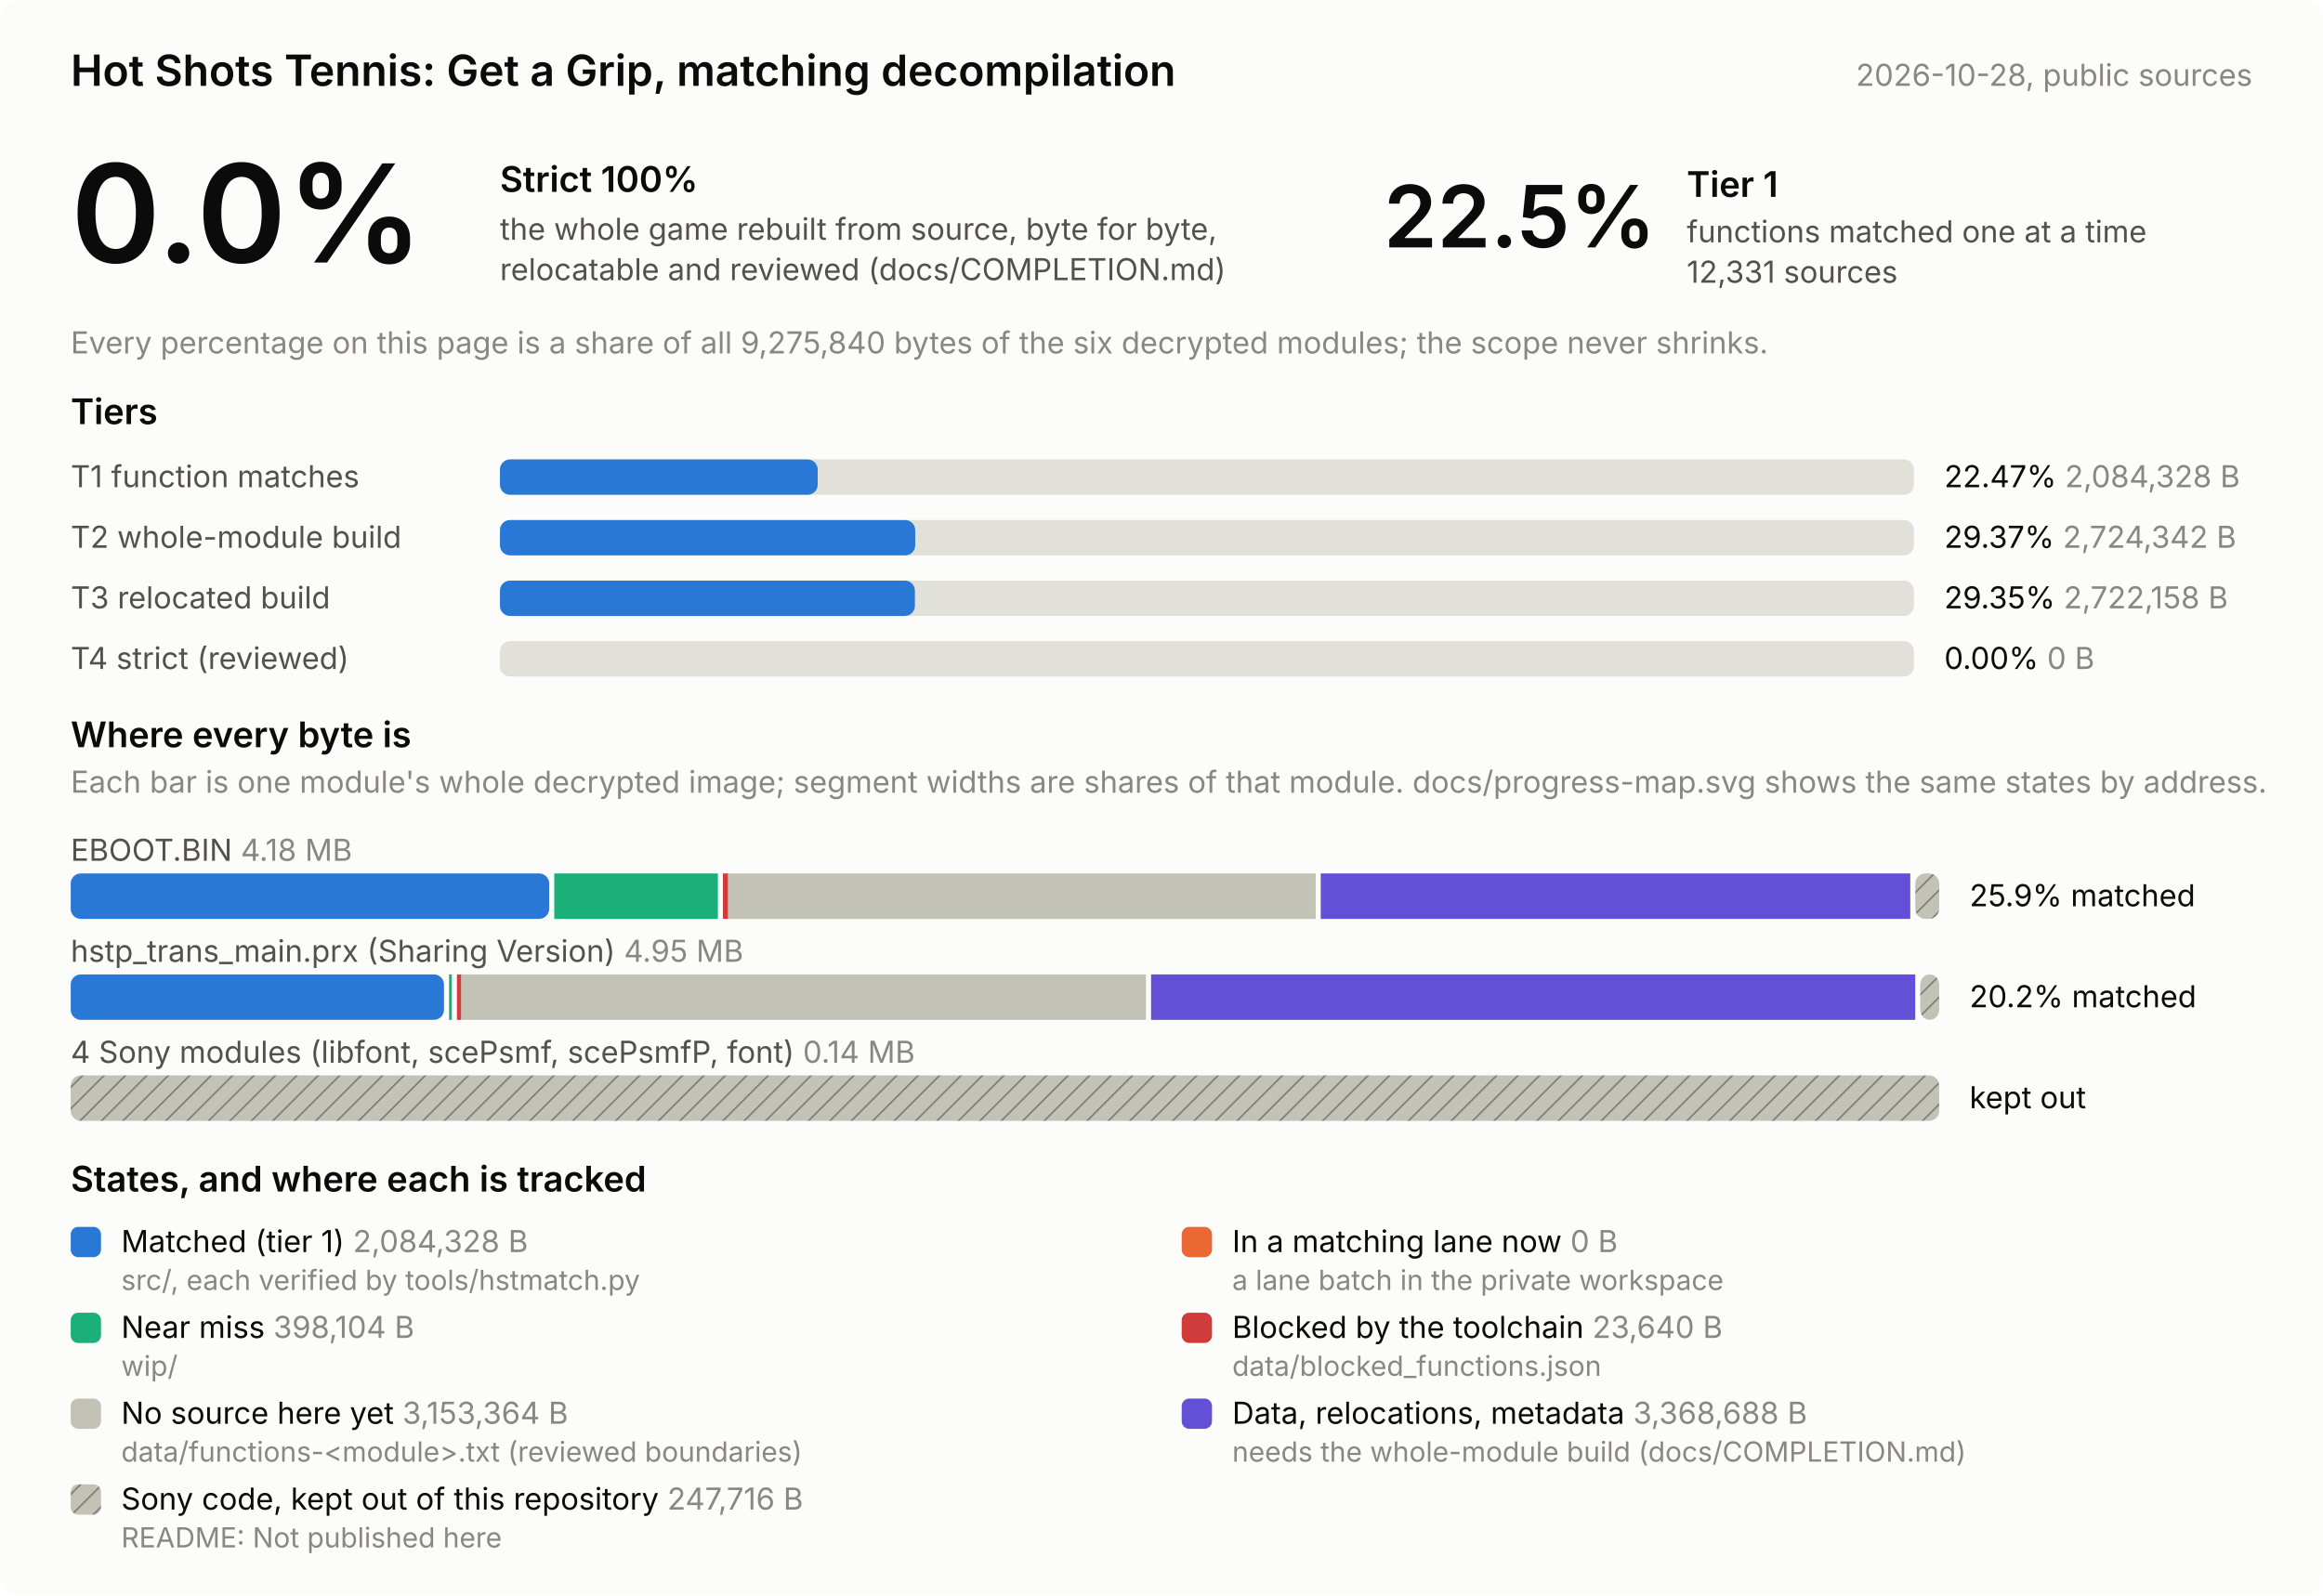
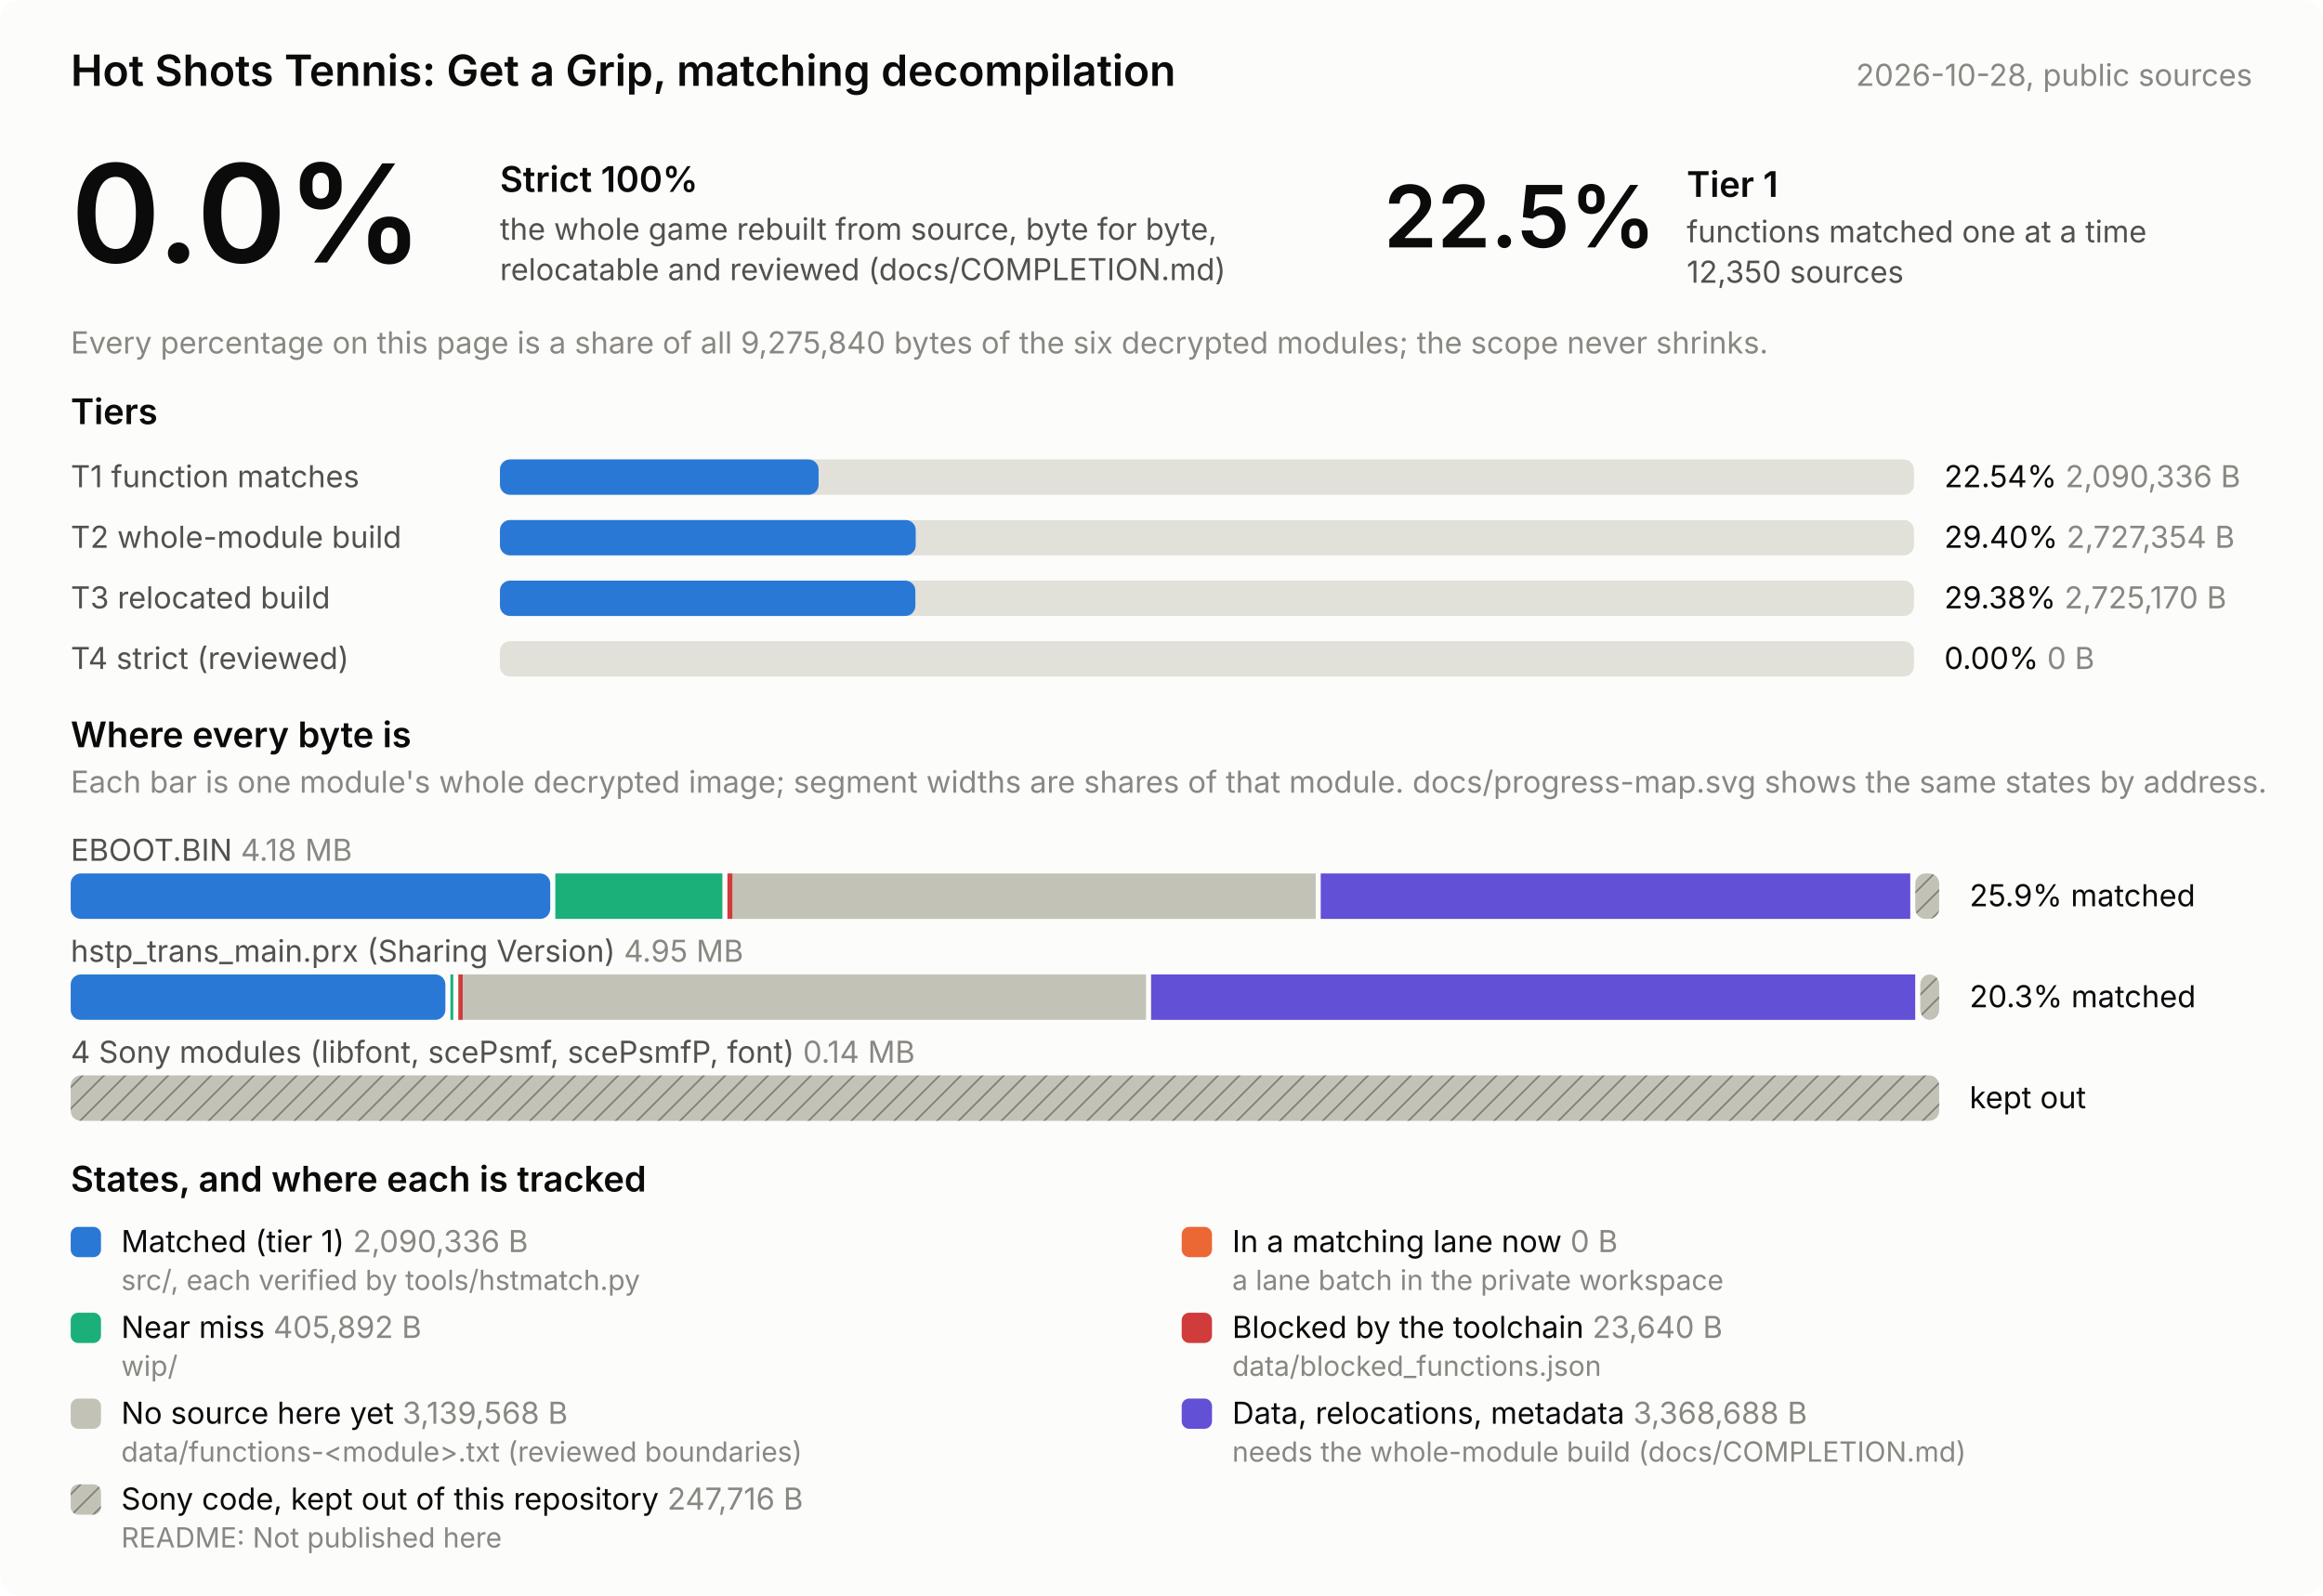
<svg xmlns="http://www.w3.org/2000/svg" viewBox="0 0 920 632" width="920" height="632" role="img" aria-label="Decompilation progress: strict 0.0 percent; tier 1 22.5 percent of all 9,275,840 bytes of six modules">
  <style>
.bg{fill:#fcfcfb}.t1{fill:#0b0b0b}.t2{fill:#52514e}.t3{fill:#898781}.grid{stroke:#e1e0d9}.track{fill:#e1e0d9}
.ln{fill:none;stroke:#2a78d6;stroke-width:2}.ln2{fill:none;stroke:#d03b3b;stroke-width:2;stroke-dasharray:4 3}.dot{fill:#2a78d6}
text{font-family:system-ui,-apple-system,"Segoe UI",sans-serif}.num{font-variant-numeric:tabular-nums}
.hatch-line{stroke:#898781;stroke-width:1.5}
.s-matched{fill:#2a78d6}.s-lane{fill:#eb6834}.s-near{fill:#1baf7a}.s-parked{fill:#eda100}.s-blocked{fill:#d03b3b}.s-todo{fill:#c3c2b7}.s-data{fill:#6250d6}.s-kept{fill:#c3c2b7}
@media (prefers-color-scheme:dark){
.bg{fill:#1a1a19}.t1{fill:#f0efec}.t2{fill:#c3c2b7}.t3{fill:#898781}.grid{stroke:#2c2c2a}.track{fill:#2c2c2a}
.ln{stroke:#3987e5}.dot{fill:#3987e5}.hatch-line{stroke:#898781}
.s-matched{fill:#3987e5}.s-lane{fill:#d95926}.s-near{fill:#199e70}.s-parked{fill:#c98500}.s-blocked{fill:#d03b3b}.s-todo{fill:#4a4a46}.s-data{fill:#9085e9}.s-kept{fill:#4a4a46}}</style>
  <defs>
    <pattern id="hatch" patternUnits="userSpaceOnUse" width="6" height="6" patternTransform="rotate(45)">
      <rect class="s-kept" width="6" height="6" />
      <line class="hatch-line" x1="0" y1="0" x2="0" y2="6" />
    </pattern>
  </defs>
  <rect class="bg" width="920" height="632" rx="8" />
  <text class="t1" x="28" y="34" font-size="17" font-weight="600">Hot Shots Tennis: Get a Grip, matching decompilation</text>
  <text class="t3" x="892" y="34" font-size="12" text-anchor="end">2026-10-28, public sources</text>
  <text class="t1" x="28" y="104" font-size="54" font-weight="600">0.0%</text>
  <text class="t1" x="198" y="76" font-size="14" font-weight="600">Strict 100%</text>
  <text class="t2" x="198" y="95" font-size="12">the whole game rebuilt from source, byte for byte,</text>
  <text class="t2" x="198" y="111" font-size="12">relocatable and reviewed (docs/COMPLETION.md)</text>
  <text class="t1" x="548" y="98" font-size="34" font-weight="600">22.5%</text>
  <text class="t1" x="668" y="78" font-size="14" font-weight="600">Tier 1</text>
  <text class="t2" x="668" y="96" font-size="12">functions matched one at a time</text>
-   <text class="t2" x="668" y="112" font-size="12">12,331 sources</text>
+   <text class="t2" x="668" y="112" font-size="12">12,350 sources</text>
  <text class="t3" x="28" y="140" font-size="12">Every percentage on this page is a share of all 9,275,840 bytes of the six decrypted modules; the scope never shrinks.</text>
  <text class="t1" x="28" y="168" font-size="14" font-weight="600">Tiers</text>
  <text class="t2" x="28" y="193" font-size="12">T1 function matches</text>
  <rect class="track" x="198" y="182" width="560" height="14" rx="4" />
-   <rect class="s-matched" x="198" y="182" width="125.84" height="14" rx="4" />
-   <text class="t1 num" x="770" y="193" font-size="12">22.47%  <tspan class="t3">2,084,328 B</tspan>
+   <rect class="s-matched" x="198" y="182" width="126.20" height="14" rx="4" />
+   <text class="t1 num" x="770" y="193" font-size="12">22.54%  <tspan class="t3">2,090,336 B</tspan>
  </text>
  <text class="t2" x="28" y="217" font-size="12">T2 whole-module build</text>
  <rect class="track" x="198" y="206" width="560" height="14" rx="4" />
-   <rect class="s-matched" x="198" y="206" width="164.47" height="14" rx="4" />
-   <text class="t1 num" x="770" y="217" font-size="12">29.37%  <tspan class="t3">2,724,342 B</tspan>
+   <rect class="s-matched" x="198" y="206" width="164.66" height="14" rx="4" />
+   <text class="t1 num" x="770" y="217" font-size="12">29.40%  <tspan class="t3">2,727,354 B</tspan>
  </text>
  <text class="t2" x="28" y="241" font-size="12">T3 relocated build</text>
  <rect class="track" x="198" y="230" width="560" height="14" rx="4" />
-   <rect class="s-matched" x="198" y="230" width="164.34" height="14" rx="4" />
-   <text class="t1 num" x="770" y="241" font-size="12">29.35%  <tspan class="t3">2,722,158 B</tspan>
+   <rect class="s-matched" x="198" y="230" width="164.52" height="14" rx="4" />
+   <text class="t1 num" x="770" y="241" font-size="12">29.38%  <tspan class="t3">2,725,170 B</tspan>
  </text>
  <text class="t2" x="28" y="265" font-size="12">T4 strict (reviewed)</text>
  <rect class="track" x="198" y="254" width="560" height="14" rx="4" />
  <text class="t1 num" x="770" y="265" font-size="12">0.00%  <tspan class="t3">0 B</tspan>
  </text>
  <text class="t1" x="28" y="296" font-size="14" font-weight="600">Where every byte is</text>
  <text class="t3" x="28" y="314" font-size="12">Each bar is one module's whole decrypted image; segment widths are shares of that module. docs/progress-map.svg shows the same states by address.</text>
  <text class="t2" x="28" y="341" font-size="12">EBOOT.BIN  <tspan class="t3">4.18 MB</tspan>
  </text>
-   <rect class="s-matched" x="28.00" y="346" width="189.51" height="18" rx="4" />
-   <rect class="s-near" x="219.51" y="346" width="64.80" height="18" rx="0" />
-   <rect class="s-blocked" x="286.30" y="346" width="2.09" height="18" rx="0" />
-   <rect class="s-todo" x="288.40" y="346" width="232.67" height="18" rx="0" />
+   <rect class="s-matched" x="28.00" y="346" width="189.92" height="18" rx="4" />
+   <rect class="s-near" x="219.92" y="346" width="66.18" height="18" rx="0" />
+   <rect class="s-blocked" x="288.09" y="346" width="2.09" height="18" rx="0" />
+   <rect class="s-todo" x="290.19" y="346" width="230.88" height="18" rx="0" />
  <rect class="s-data" x="523.06" y="346" width="233.48" height="18" rx="0" />
  <rect fill="url(#hatch)" x="758.54" y="346" width="9.46" height="18" rx="4" />
  <text class="t1 num" x="780" y="359" font-size="12">25.9% matched</text>
  <text class="t2" x="28" y="381" font-size="12">hstp_trans_main.prx (Sharing Version)  <tspan class="t3">4.95 MB</tspan>
  </text>
-   <rect class="s-matched" x="28.00" y="386" width="147.84" height="18" rx="4" />
-   <rect class="s-near" x="177.84" y="386" width="1.12" height="18" rx="0" />
-   <rect class="s-blocked" x="180.96" y="386" width="1.77" height="18" rx="0" />
-   <rect class="s-todo" x="182.72" y="386" width="271.14" height="18" rx="0" />
+   <rect class="s-matched" x="28.00" y="386" width="148.39" height="18" rx="4" />
+   <rect class="s-near" x="178.39" y="386" width="1.12" height="18" rx="0" />
+   <rect class="s-blocked" x="181.51" y="386" width="1.77" height="18" rx="0" />
+   <rect class="s-todo" x="183.28" y="386" width="270.59" height="18" rx="0" />
  <rect class="s-data" x="455.87" y="386" width="302.63" height="18" rx="0" />
  <rect fill="url(#hatch)" x="760.50" y="386" width="7.50" height="18" rx="4" />
-   <text class="t1 num" x="780" y="399" font-size="12">20.2% matched</text>
+   <text class="t1 num" x="780" y="399" font-size="12">20.3% matched</text>
  <text class="t2" x="28" y="421" font-size="12">4 Sony modules (libfont, scePsmf, scePsmfP, font)  <tspan class="t3">0.14 MB</tspan>
  </text>
  <rect fill="url(#hatch)" x="28.00" y="426" width="740.00" height="18" rx="4" />
  <text class="t1 num" x="780" y="439" font-size="12">kept out</text>
  <text class="t1" x="28" y="472" font-size="14" font-weight="600">States, and where each is tracked</text>
  <rect class="s-matched" x="28" y="486" width="12" height="12" rx="3" />
-   <text class="t1" x="48" y="496" font-size="12">Matched (tier 1)  <tspan class="t3 num">2,084,328 B</tspan>
+   <text class="t1" x="48" y="496" font-size="12">Matched (tier 1)  <tspan class="t3 num">2,090,336 B</tspan>
  </text>
  <text class="t3" x="48" y="511" font-size="11">src/, each verified by tools/hstmatch.py</text>
  <rect class="s-lane" x="468" y="486" width="12" height="12" rx="3" />
  <text class="t1" x="488" y="496" font-size="12">In a matching lane now  <tspan class="t3 num">0 B</tspan>
  </text>
  <text class="t3" x="488" y="511" font-size="11">a lane batch in the private workspace</text>
  <rect class="s-near" x="28" y="520" width="12" height="12" rx="3" />
-   <text class="t1" x="48" y="530" font-size="12">Near miss  <tspan class="t3 num">398,104 B</tspan>
+   <text class="t1" x="48" y="530" font-size="12">Near miss  <tspan class="t3 num">405,892 B</tspan>
  </text>
  <text class="t3" x="48" y="545" font-size="11">wip/</text>
  <rect class="s-blocked" x="468" y="520" width="12" height="12" rx="3" />
  <text class="t1" x="488" y="530" font-size="12">Blocked by the toolchain  <tspan class="t3 num">23,640 B</tspan>
  </text>
  <text class="t3" x="488" y="545" font-size="11">data/blocked_functions.json</text>
  <rect class="s-todo" x="28" y="554" width="12" height="12" rx="3" />
-   <text class="t1" x="48" y="564" font-size="12">No source here yet  <tspan class="t3 num">3,153,364 B</tspan>
+   <text class="t1" x="48" y="564" font-size="12">No source here yet  <tspan class="t3 num">3,139,568 B</tspan>
  </text>
  <text class="t3" x="48" y="579" font-size="11">data/functions-&lt;module&gt;.txt (reviewed boundaries)</text>
  <rect class="s-data" x="468" y="554" width="12" height="12" rx="3" />
  <text class="t1" x="488" y="564" font-size="12">Data, relocations, metadata  <tspan class="t3 num">3,368,688 B</tspan>
  </text>
  <text class="t3" x="488" y="579" font-size="11">needs the whole-module build (docs/COMPLETION.md)</text>
  <rect fill="url(#hatch)" x="28" y="588" width="12" height="12" rx="3" />
  <text class="t1" x="48" y="598" font-size="12">Sony code, kept out of this repository  <tspan class="t3 num">247,716 B</tspan>
  </text>
  <text class="t3" x="48" y="613" font-size="11">README: Not published here</text>
</svg>
